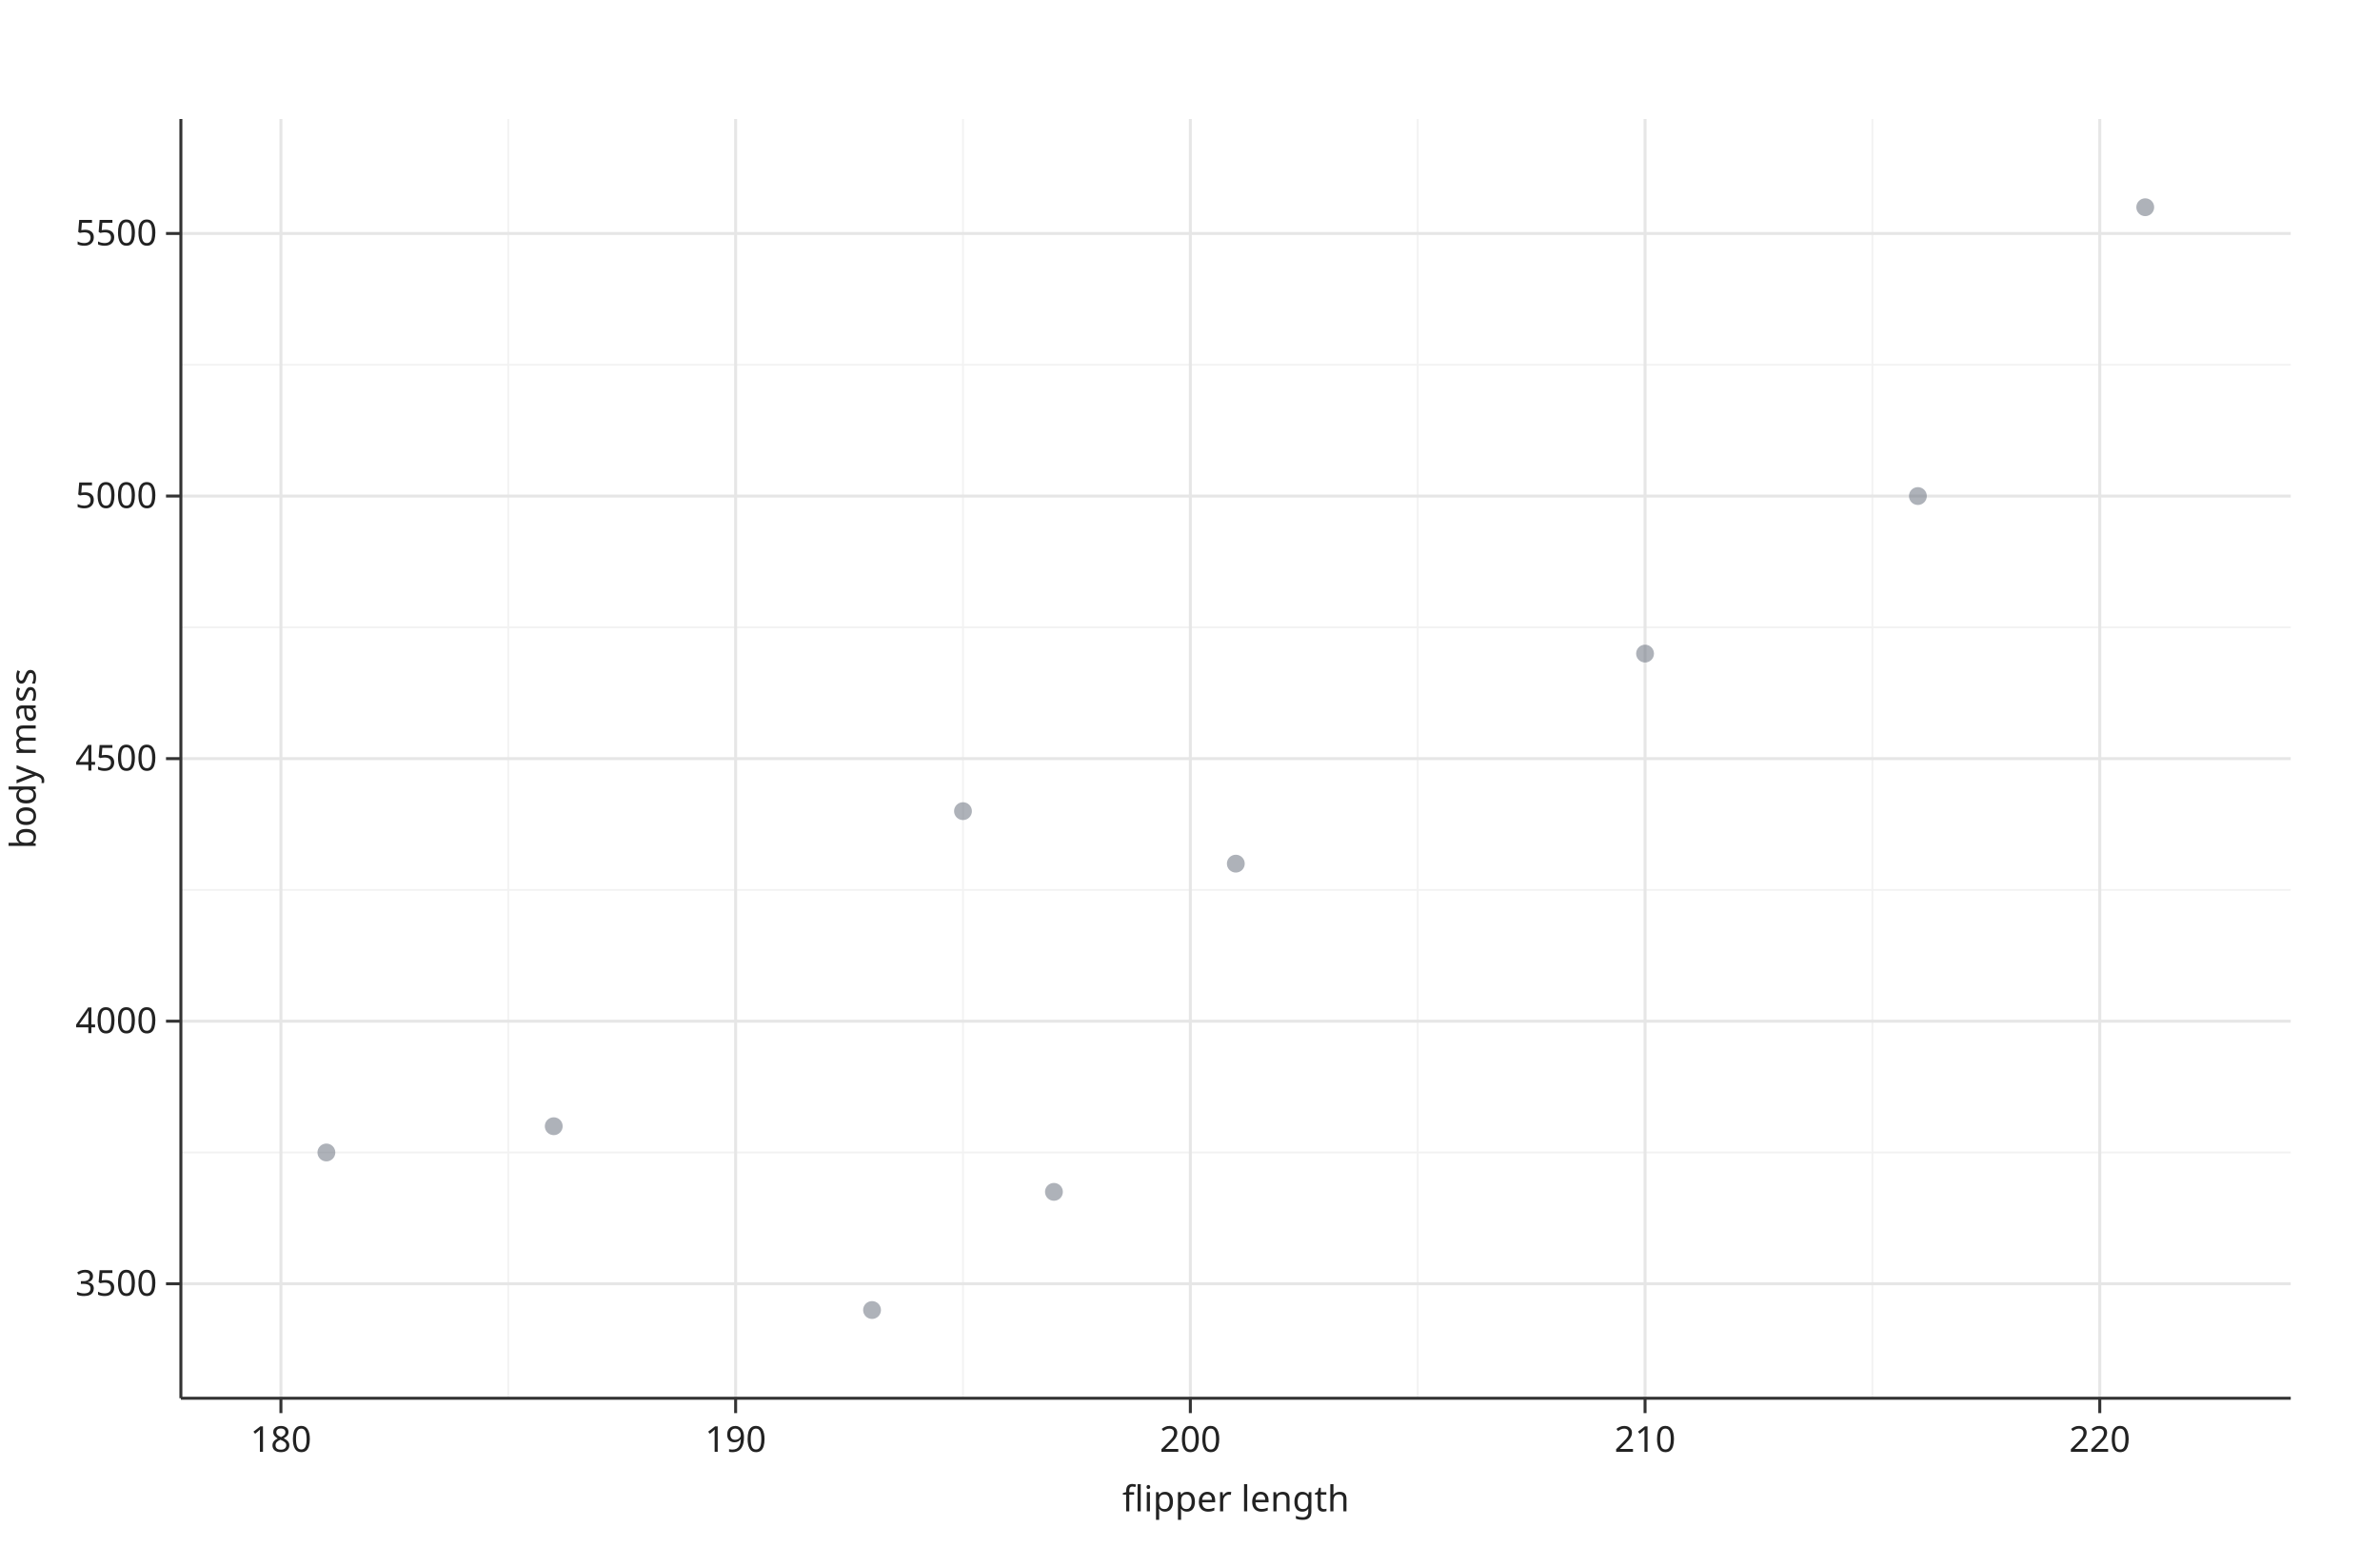
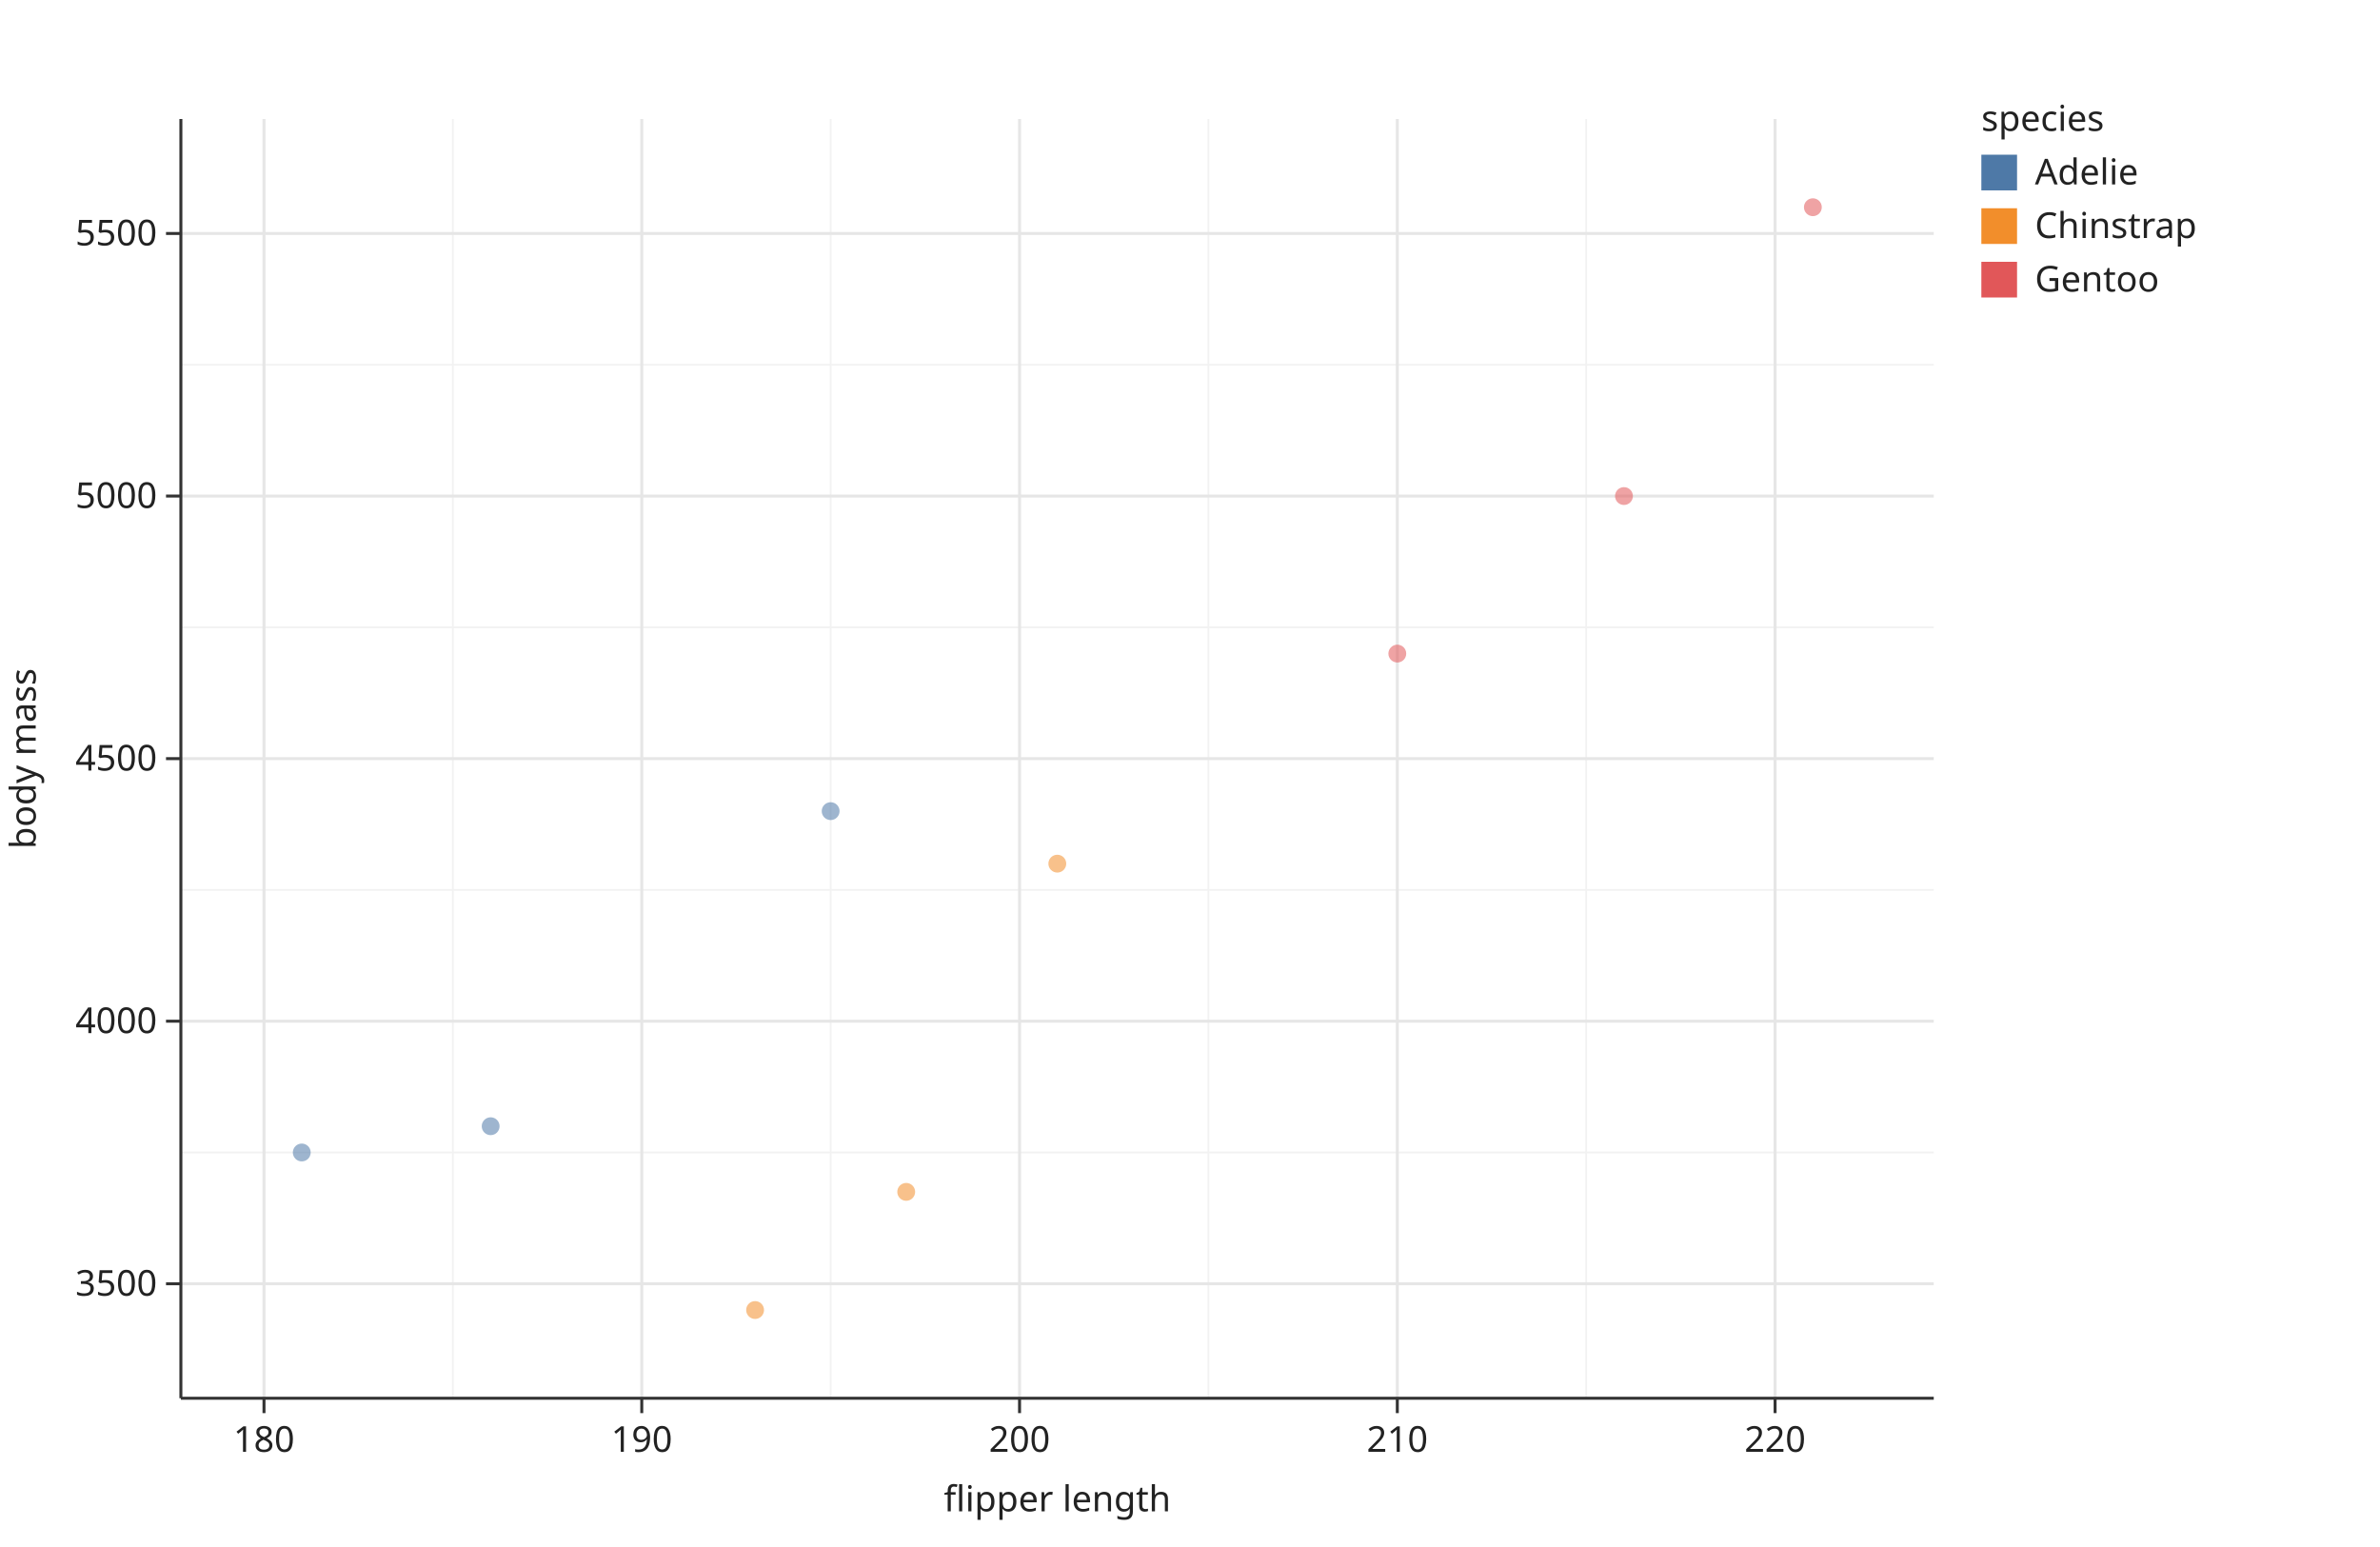
<svg xmlns="http://www.w3.org/2000/svg" width="800" height="520" viewBox="0 0 800 520" role="img">
  <rect class="algraf-background" x="0" y="0" width="800" height="520" fill="#ffffff" />
-   <rect class="algraf-plot-area" x="60.8" y="40" width="709.2" height="430" fill="#ffffff" />
+   <rect class="algraf-plot-area" x="60.8" y="40" width="589.2" height="430" fill="#ffffff" />
  <g class="algraf-grid">
-     <line x1="170.848" y1="40" x2="170.848" y2="470" stroke="#f2f2f2" stroke-width="0.6" />
-     <line x1="323.693" y1="40" x2="323.693" y2="470" stroke="#f2f2f2" stroke-width="0.6" />
-     <line x1="476.538" y1="40" x2="476.538" y2="470" stroke="#f2f2f2" stroke-width="0.6" />
-     <line x1="629.383" y1="40" x2="629.383" y2="470" stroke="#f2f2f2" stroke-width="0.6" />
-     <line x1="60.8" y1="387.389" x2="770" y2="387.389" stroke="#f2f2f2" stroke-width="0.6" />
-     <line x1="60.8" y1="299.13" x2="770" y2="299.13" stroke="#f2f2f2" stroke-width="0.6" />
-     <line x1="60.8" y1="210.87" x2="770" y2="210.87" stroke="#f2f2f2" stroke-width="0.6" />
-     <line x1="60.8" y1="122.611" x2="770" y2="122.611" stroke="#f2f2f2" stroke-width="0.6" />
-     <line x1="94.426" y1="40" x2="94.426" y2="470" stroke="#e6e6e6" stroke-width="1" />
-     <line x1="247.271" y1="40" x2="247.271" y2="470" stroke="#e6e6e6" stroke-width="1" />
-     <line x1="400.116" y1="40" x2="400.116" y2="470" stroke="#e6e6e6" stroke-width="1" />
-     <line x1="552.96" y1="40" x2="552.96" y2="470" stroke="#e6e6e6" stroke-width="1" />
-     <line x1="705.805" y1="40" x2="705.805" y2="470" stroke="#e6e6e6" stroke-width="1" />
-     <line x1="60.8" y1="431.519" x2="770" y2="431.519" stroke="#e6e6e6" stroke-width="1" />
-     <line x1="60.8" y1="343.259" x2="770" y2="343.259" stroke="#e6e6e6" stroke-width="1" />
-     <line x1="60.8" y1="255" x2="770" y2="255" stroke="#e6e6e6" stroke-width="1" />
-     <line x1="60.8" y1="166.741" x2="770" y2="166.741" stroke="#e6e6e6" stroke-width="1" />
-     <line x1="60.8" y1="78.481" x2="770" y2="78.481" stroke="#e6e6e6" stroke-width="1" />
+     <line x1="152.228" y1="40" x2="152.228" y2="470" stroke="#f2f2f2" stroke-width="0.6" />
+     <line x1="279.21" y1="40" x2="279.21" y2="470" stroke="#f2f2f2" stroke-width="0.6" />
+     <line x1="406.193" y1="40" x2="406.193" y2="470" stroke="#f2f2f2" stroke-width="0.6" />
+     <line x1="533.176" y1="40" x2="533.176" y2="470" stroke="#f2f2f2" stroke-width="0.6" />
+     <line x1="60.8" y1="387.389" x2="650" y2="387.389" stroke="#f2f2f2" stroke-width="0.6" />
+     <line x1="60.8" y1="299.13" x2="650" y2="299.13" stroke="#f2f2f2" stroke-width="0.6" />
+     <line x1="60.8" y1="210.87" x2="650" y2="210.87" stroke="#f2f2f2" stroke-width="0.6" />
+     <line x1="60.8" y1="122.611" x2="650" y2="122.611" stroke="#f2f2f2" stroke-width="0.6" />
+     <line x1="88.736" y1="40" x2="88.736" y2="470" stroke="#e6e6e6" stroke-width="1" />
+     <line x1="215.719" y1="40" x2="215.719" y2="470" stroke="#e6e6e6" stroke-width="1" />
+     <line x1="342.702" y1="40" x2="342.702" y2="470" stroke="#e6e6e6" stroke-width="1" />
+     <line x1="469.684" y1="40" x2="469.684" y2="470" stroke="#e6e6e6" stroke-width="1" />
+     <line x1="596.667" y1="40" x2="596.667" y2="470" stroke="#e6e6e6" stroke-width="1" />
+     <line x1="60.8" y1="431.519" x2="650" y2="431.519" stroke="#e6e6e6" stroke-width="1" />
+     <line x1="60.8" y1="343.259" x2="650" y2="343.259" stroke="#e6e6e6" stroke-width="1" />
+     <line x1="60.8" y1="255" x2="650" y2="255" stroke="#e6e6e6" stroke-width="1" />
+     <line x1="60.8" y1="166.741" x2="650" y2="166.741" stroke="#e6e6e6" stroke-width="1" />
+     <line x1="60.8" y1="78.481" x2="650" y2="78.481" stroke="#e6e6e6" stroke-width="1" />
  </g>
  <g class="algraf-layer algraf-geom-point">
-     <circle cx="109.71" cy="387.389" r="3" fill="#6b7280" opacity="0.55" />
-     <circle cx="186.133" cy="378.563" r="3" fill="#6b7280" opacity="0.55" />
-     <circle cx="323.693" cy="272.652" r="3" fill="#6b7280" opacity="0.55" />
-     <circle cx="293.124" cy="440.345" r="3" fill="#6b7280" opacity="0.55" />
-     <circle cx="354.262" cy="400.628" r="3" fill="#6b7280" opacity="0.55" />
-     <circle cx="415.4" cy="290.304" r="3" fill="#6b7280" opacity="0.55" />
-     <circle cx="552.96" cy="219.696" r="3" fill="#6b7280" opacity="0.55" />
-     <circle cx="644.667" cy="166.741" r="3" fill="#6b7280" opacity="0.55" />
-     <circle cx="721.09" cy="69.655" r="3" fill="#6b7280" opacity="0.55" />
+     <circle cx="101.434" cy="387.389" r="3" fill="#4E79A7" opacity="0.55" />
+     <circle cx="164.926" cy="378.563" r="3" fill="#4E79A7" opacity="0.55" />
+     <circle cx="279.21" cy="272.652" r="3" fill="#4E79A7" opacity="0.55" />
+     <circle cx="253.814" cy="440.345" r="3" fill="#F28E2B" opacity="0.55" />
+     <circle cx="304.607" cy="400.628" r="3" fill="#F28E2B" opacity="0.55" />
+     <circle cx="355.4" cy="290.304" r="3" fill="#F28E2B" opacity="0.55" />
+     <circle cx="469.684" cy="219.696" r="3" fill="#E15759" opacity="0.55" />
+     <circle cx="545.874" cy="166.741" r="3" fill="#E15759" opacity="0.55" />
+     <circle cx="609.366" cy="69.655" r="3" fill="#E15759" opacity="0.55" />
  </g>
  <g class="algraf-axes">
-     <line x1="60.8" y1="470" x2="770" y2="470" stroke="#333333" stroke-width="1" />
-     <line x1="94.426" y1="470" x2="94.426" y2="475" stroke="#333333" stroke-width="1" />
-     <text x="94.426" y="488" text-anchor="middle" font-family="system-ui, sans-serif" font-size="12" fill="#222222">180</text>
-     <line x1="247.271" y1="470" x2="247.271" y2="475" stroke="#333333" stroke-width="1" />
-     <text x="247.271" y="488" text-anchor="middle" font-family="system-ui, sans-serif" font-size="12" fill="#222222">190</text>
-     <line x1="400.116" y1="470" x2="400.116" y2="475" stroke="#333333" stroke-width="1" />
-     <text x="400.116" y="488" text-anchor="middle" font-family="system-ui, sans-serif" font-size="12" fill="#222222">200</text>
-     <line x1="552.96" y1="470" x2="552.96" y2="475" stroke="#333333" stroke-width="1" />
-     <text x="552.96" y="488" text-anchor="middle" font-family="system-ui, sans-serif" font-size="12" fill="#222222">210</text>
-     <line x1="705.805" y1="470" x2="705.805" y2="475" stroke="#333333" stroke-width="1" />
-     <text x="705.805" y="488" text-anchor="middle" font-family="system-ui, sans-serif" font-size="12" fill="#222222">220</text>
-     <text x="415.4" y="508" text-anchor="middle" font-family="system-ui, sans-serif" font-size="12" fill="#222222">flipper length</text>
+     <line x1="60.8" y1="470" x2="650" y2="470" stroke="#333333" stroke-width="1" />
+     <line x1="88.736" y1="470" x2="88.736" y2="475" stroke="#333333" stroke-width="1" />
+     <text x="88.736" y="488" text-anchor="middle" font-family="system-ui, sans-serif" font-size="12" fill="#222222">180</text>
+     <line x1="215.719" y1="470" x2="215.719" y2="475" stroke="#333333" stroke-width="1" />
+     <text x="215.719" y="488" text-anchor="middle" font-family="system-ui, sans-serif" font-size="12" fill="#222222">190</text>
+     <line x1="342.702" y1="470" x2="342.702" y2="475" stroke="#333333" stroke-width="1" />
+     <text x="342.702" y="488" text-anchor="middle" font-family="system-ui, sans-serif" font-size="12" fill="#222222">200</text>
+     <line x1="469.684" y1="470" x2="469.684" y2="475" stroke="#333333" stroke-width="1" />
+     <text x="469.684" y="488" text-anchor="middle" font-family="system-ui, sans-serif" font-size="12" fill="#222222">210</text>
+     <line x1="596.667" y1="470" x2="596.667" y2="475" stroke="#333333" stroke-width="1" />
+     <text x="596.667" y="488" text-anchor="middle" font-family="system-ui, sans-serif" font-size="12" fill="#222222">220</text>
+     <text x="355.4" y="508" text-anchor="middle" font-family="system-ui, sans-serif" font-size="12" fill="#222222">flipper length</text>
    <line x1="60.8" y1="40" x2="60.8" y2="470" stroke="#333333" stroke-width="1" />
    <line x1="55.8" y1="431.519" x2="60.8" y2="431.519" stroke="#333333" stroke-width="1" />
    <text x="52.8" y="435.519" text-anchor="end" font-family="system-ui, sans-serif" font-size="12" fill="#222222">3500</text>
    <line x1="55.8" y1="343.259" x2="60.8" y2="343.259" stroke="#333333" stroke-width="1" />
    <text x="52.8" y="347.259" text-anchor="end" font-family="system-ui, sans-serif" font-size="12" fill="#222222">4000</text>
    <line x1="55.8" y1="255" x2="60.8" y2="255" stroke="#333333" stroke-width="1" />
    <text x="52.8" y="259" text-anchor="end" font-family="system-ui, sans-serif" font-size="12" fill="#222222">4500</text>
    <line x1="55.8" y1="166.741" x2="60.8" y2="166.741" stroke="#333333" stroke-width="1" />
    <text x="52.8" y="170.741" text-anchor="end" font-family="system-ui, sans-serif" font-size="12" fill="#222222">5000</text>
    <line x1="55.8" y1="78.481" x2="60.8" y2="78.481" stroke="#333333" stroke-width="1" />
    <text x="52.8" y="82.481" text-anchor="end" font-family="system-ui, sans-serif" font-size="12" fill="#222222">5500</text>
    <text x="12" y="255" text-anchor="middle" transform="rotate(-90 12 255)" font-family="system-ui, sans-serif" font-size="12" fill="#222222">body mass</text>
  </g>
+   <g class="algraf-legends">
+     <text x="666" y="44" text-anchor="start" font-family="system-ui, sans-serif" font-size="12" fill="#222222">species</text>
+     <rect x="666" y="52" width="12" height="12" fill="#4E79A7" />
+     <text x="684" y="62" text-anchor="start" font-family="system-ui, sans-serif" font-size="12" fill="#222222">Adelie</text>
+     <rect x="666" y="70" width="12" height="12" fill="#F28E2B" />
+     <text x="684" y="80" text-anchor="start" font-family="system-ui, sans-serif" font-size="12" fill="#222222">Chinstrap</text>
+     <rect x="666" y="88" width="12" height="12" fill="#E15759" />
+     <text x="684" y="98" text-anchor="start" font-family="system-ui, sans-serif" font-size="12" fill="#222222">Gentoo</text>
+   </g>
</svg>
